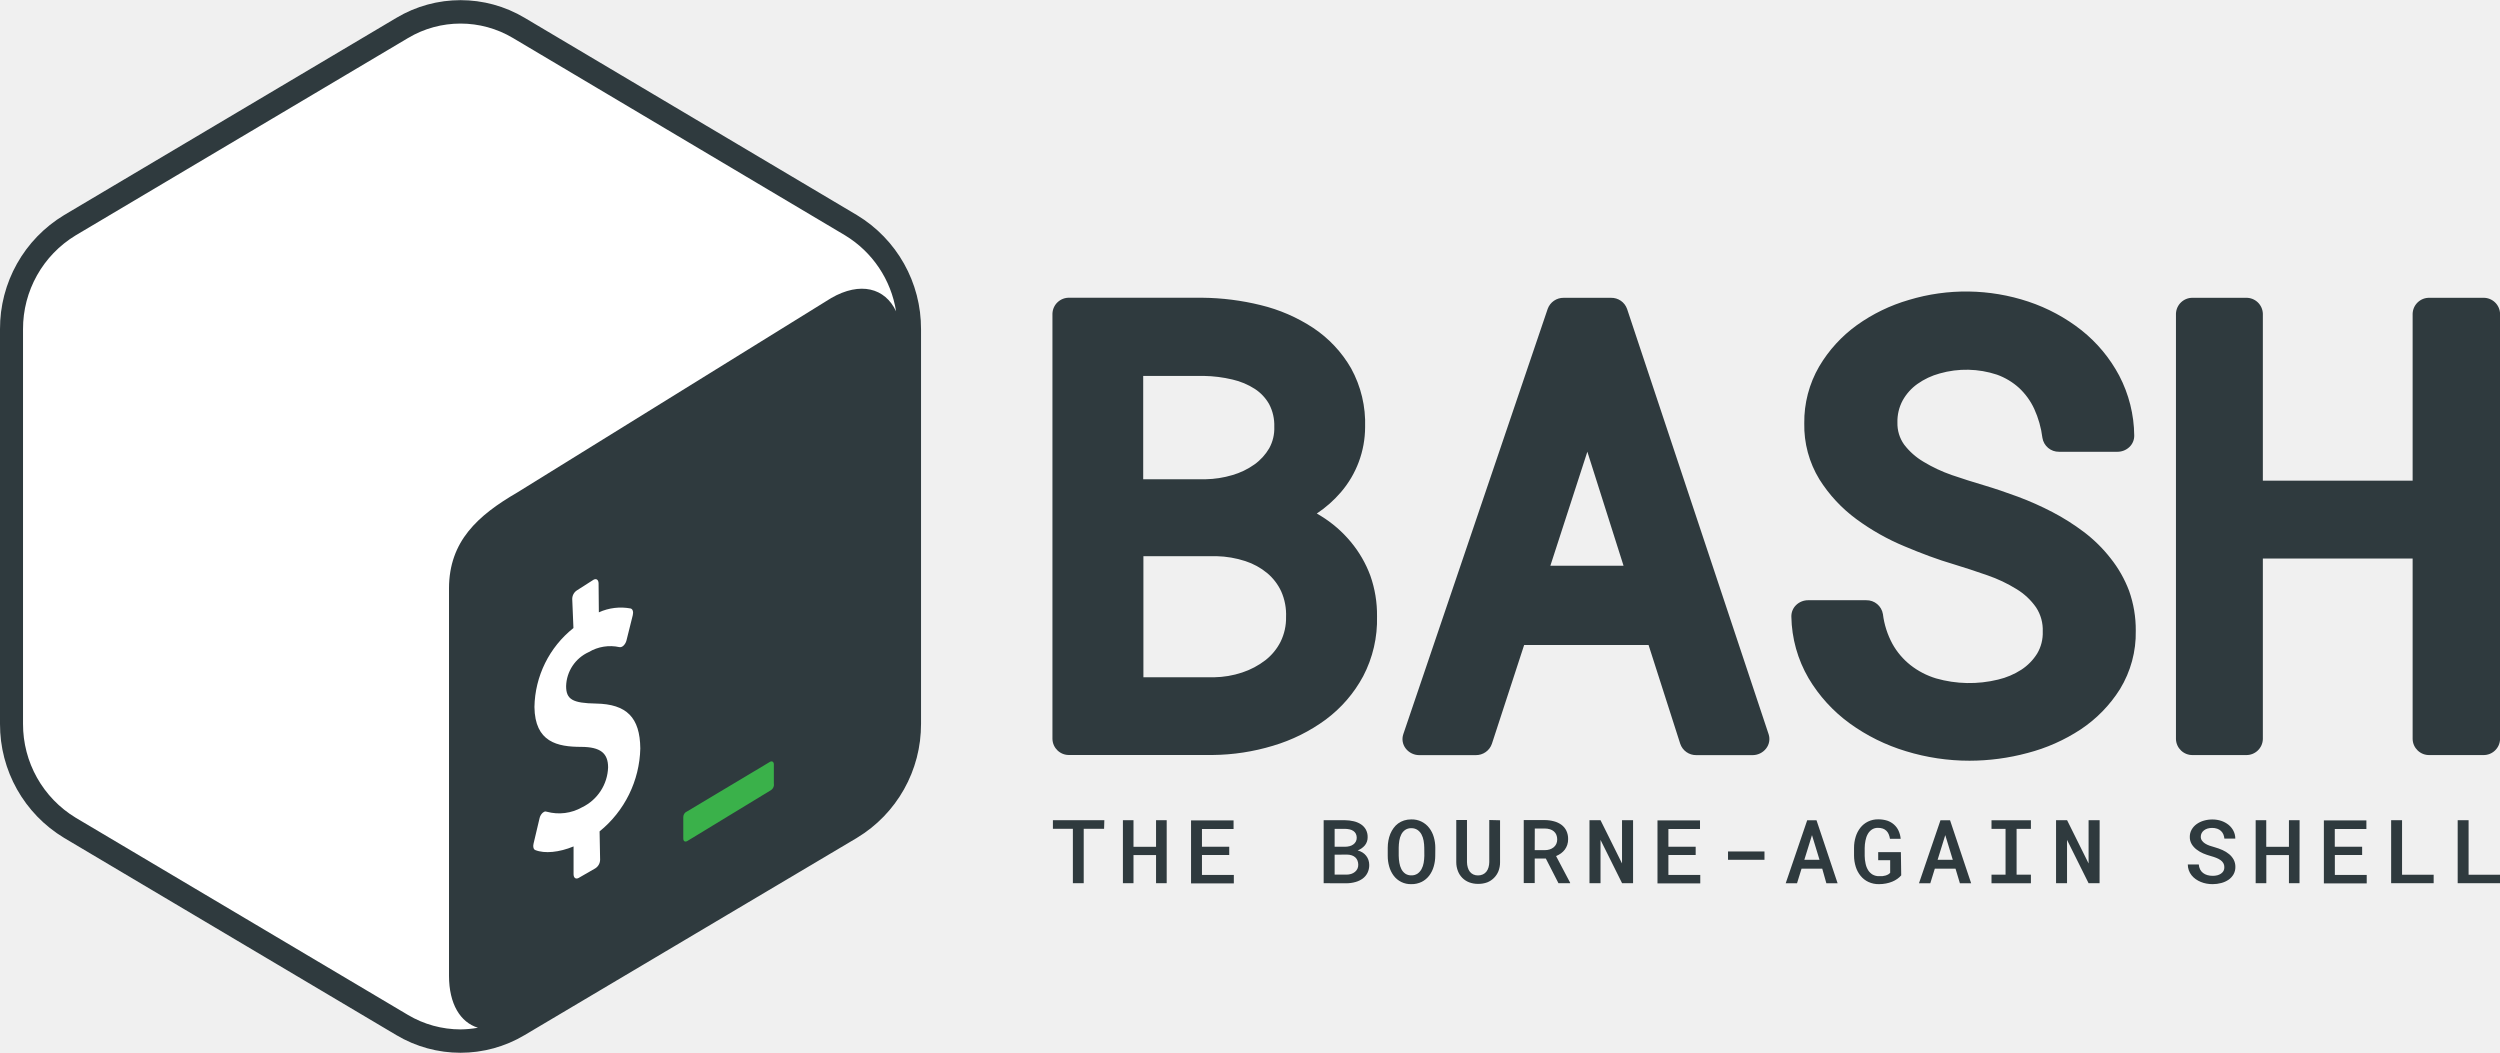
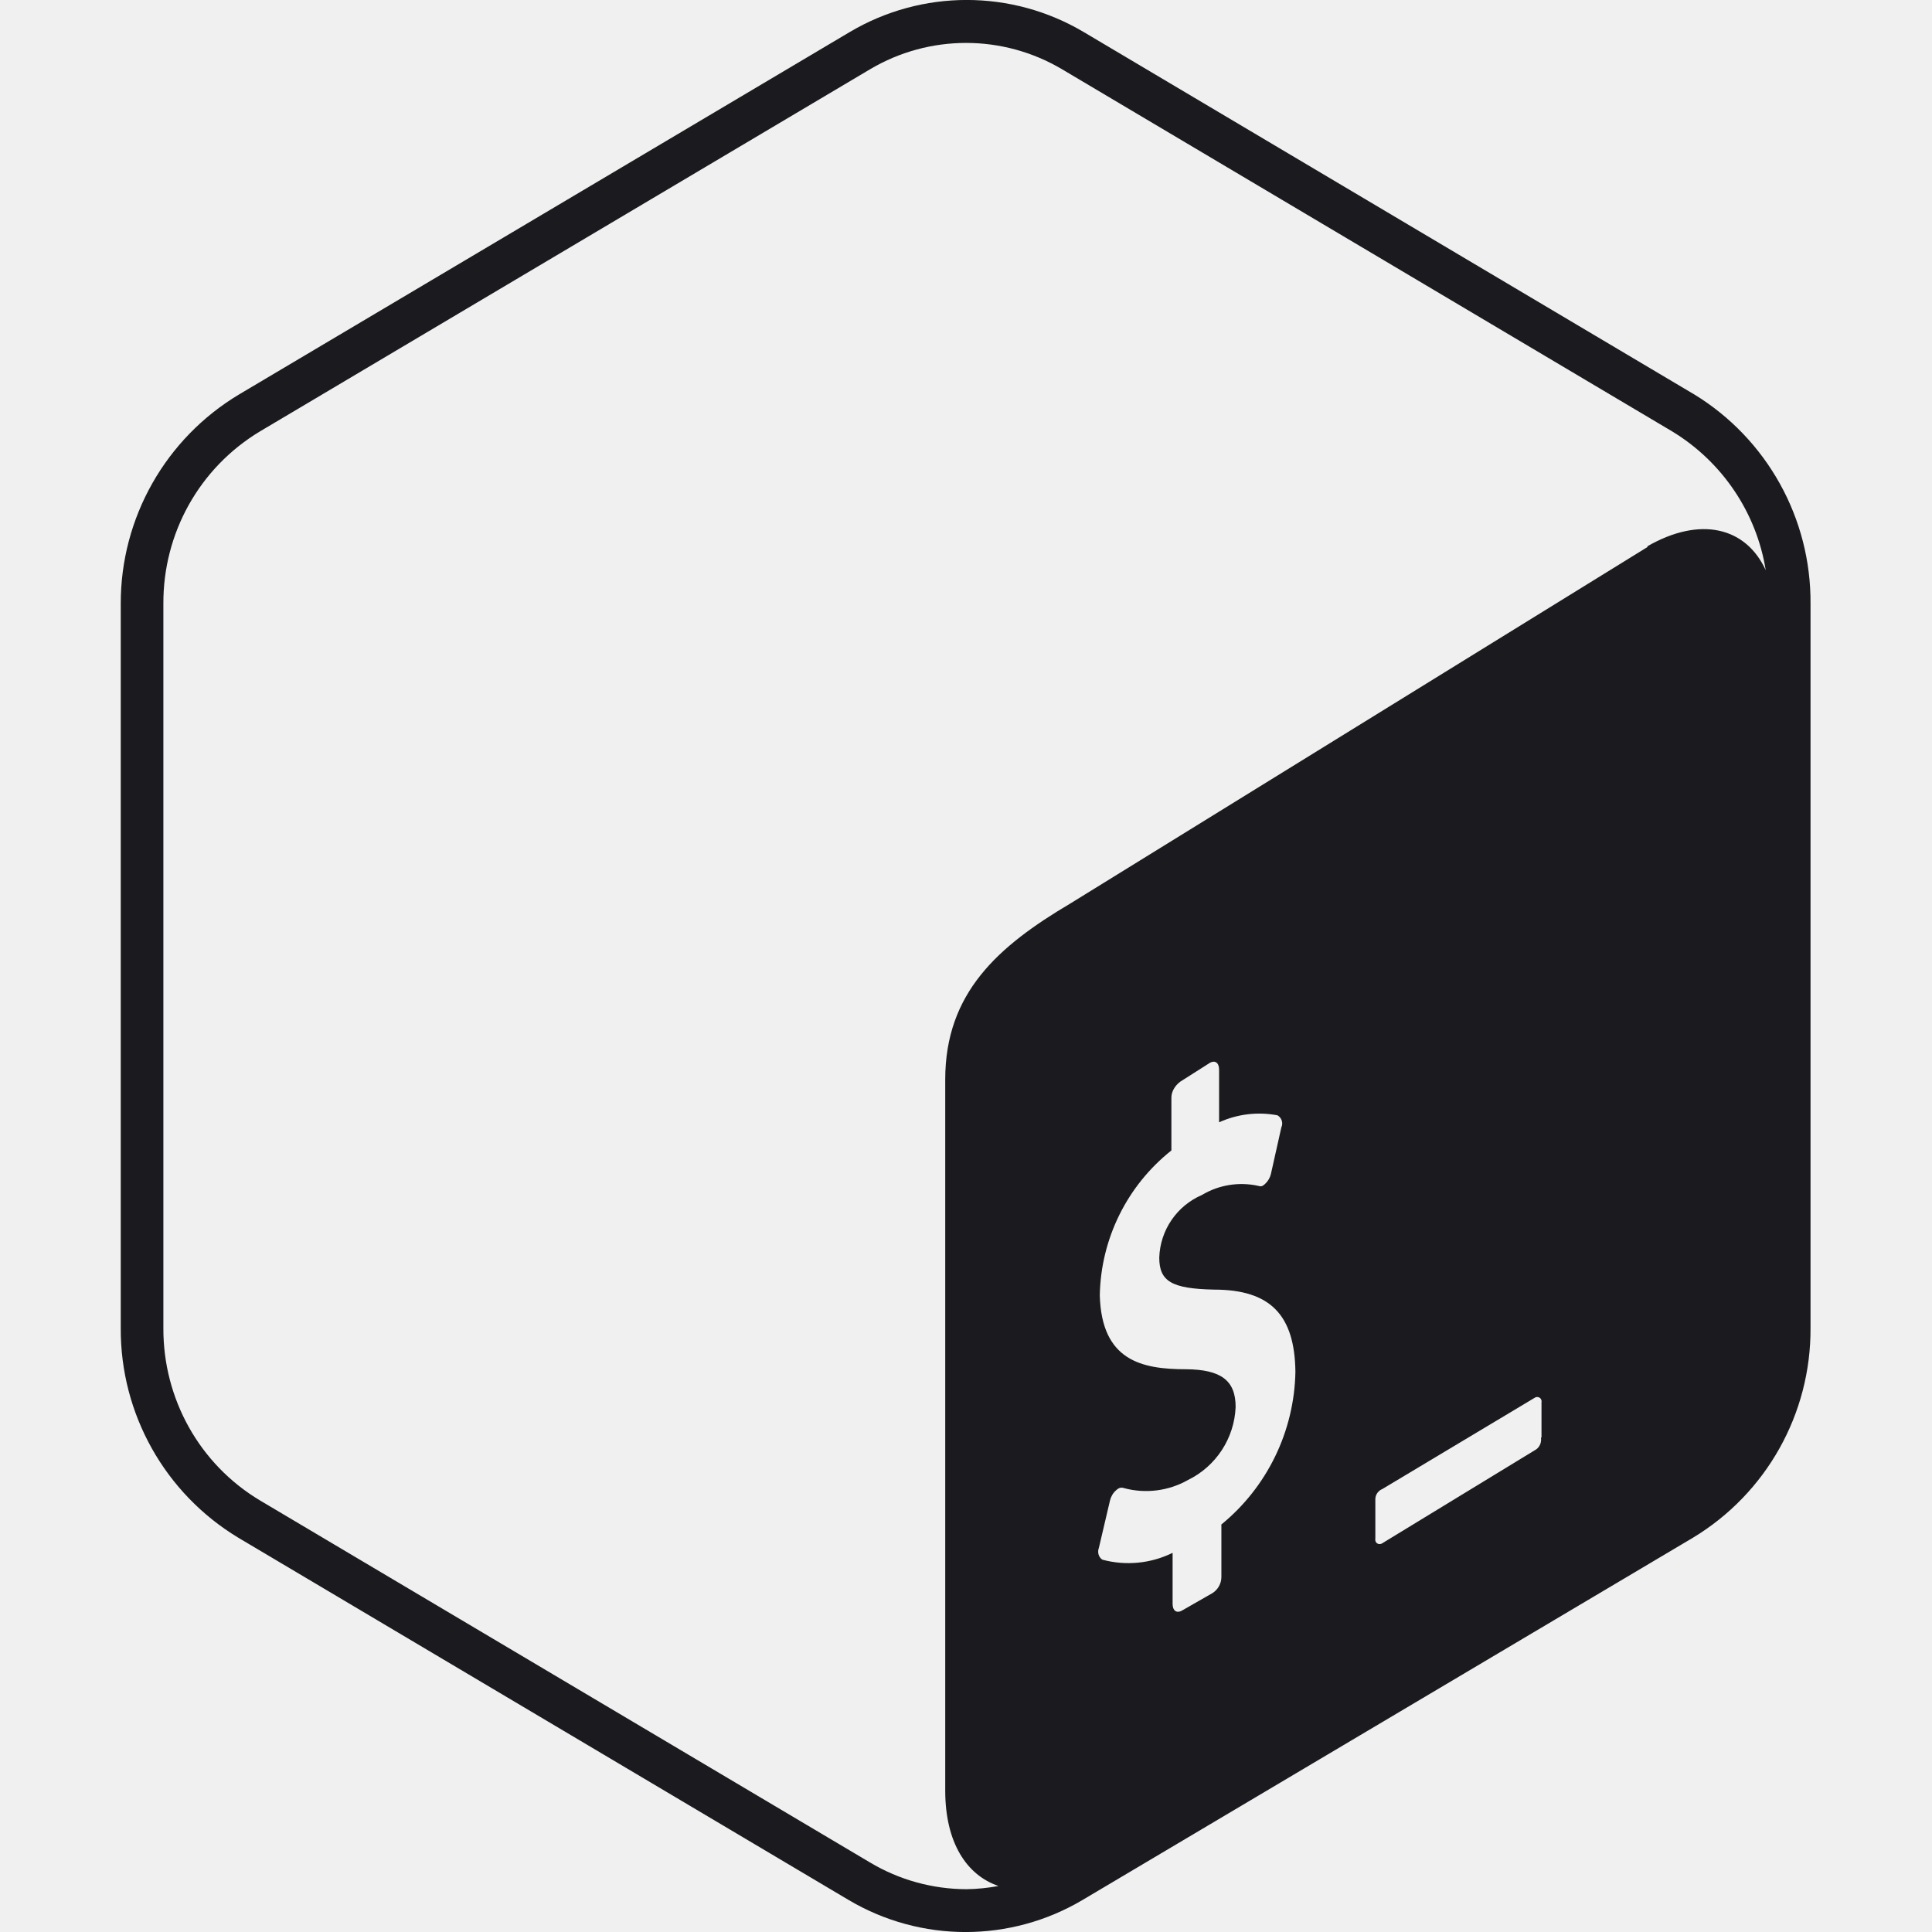
- <svg xmlns="http://www.w3.org/2000/svg" viewBox="0 0 375.72 158.2" width="2500" height="1053">
-   <defs>
-     <style>.cls-1{fill:#fff}.cls-2{fill:#2f3a3e}.cls-3{fill:#3ab14a}</style>
-   </defs>
-   <g id="Layer_2" data-name="Layer 2">
-     <g id="Layer_1-2" data-name="Layer 1">
-       <path class="cls-1" d="M128.79 32.3L78.85 2.65a18.81 18.81 0 0 0-19.27 0L9.63 32.3A19.92 19.92 0 0 0 0 49.46v59.29a19.92 19.92 0 0 0 9.63 17.15l49.94 29.64a18.82 18.82 0 0 0 19.27 0l49.94-29.64a19.92 19.92 0 0 0 9.64-17.16V49.46a19.92 19.92 0 0 0-9.63-17.16z" />
-       <path class="cls-2" d="M128.79 32.3L78.85 2.65a18.81 18.81 0 0 0-19.27 0L9.63 32.3A19.92 19.92 0 0 0 0 49.46v59.29a19.92 19.92 0 0 0 9.63 17.15l49.94 29.64a18.82 18.82 0 0 0 19.27 0l49.94-29.64a19.92 19.92 0 0 0 9.64-17.16V49.46a19.92 19.92 0 0 0-9.63-17.16zM61.32 152.51l-49.94-29.64a16.44 16.44 0 0 1-7.92-14.12V49.46a16.43 16.43 0 0 1 7.92-14.12L61.32 5.69a15.4 15.4 0 0 1 15.78 0L127 35.34a16.33 16.33 0 0 1 7.67 11.42c-1.66-3.53-5.39-4.5-9.74-2L77.72 74c-5.89 3.43-10.23 7.3-10.24 14.4v58.22c0 4.25 1.71 7 4.35 7.81a15.3 15.3 0 0 1-2.62.25 15.47 15.47 0 0 1-7.89-2.17z" />
-       <path class="cls-3" d="M115.7 114.48l-12.44 7.44a.91.91 0 0 0-.57.81V126c0 .4.27.56.6.37l12.63-7.68a1 1 0 0 0 .38-1v-2.87c-.01-.37-.3-.53-.6-.34z" />
-       <path class="cls-1" d="M89.22 87.09c.4-.2.73 0 .74.57L90 92a8 8 0 0 1 4.78-.58c.31.08.44.5.32 1l-.95 3.81a1.64 1.64 0 0 1-.43.76 1 1 0 0 1-.25.18.57.57 0 0 1-.37.06 6.34 6.34 0 0 0-4.61.74 5.79 5.79 0 0 0-3.41 5.13c0 2 1 2.55 4.49 2.61 4.61.08 6.61 2.09 6.66 6.74a16.53 16.53 0 0 1-6.12 12.47l.08 4.26a1.56 1.56 0 0 1-.73 1.3l-2.52 1.45c-.4.2-.73 0-.74-.56v-4.19c-2.16.9-4.35 1.11-5.75.55-.26-.1-.38-.49-.27-.94l.91-3.85a1.61 1.61 0 0 1 .45-.8 1 1 0 0 1 .24-.17.5.5 0 0 1 .41 0 7 7 0 0 0 5.29-.67 6.92 6.92 0 0 0 3.91-6c0-2.16-1.19-3.06-4-3.08-3.63 0-7-.7-7.07-6a15.5 15.5 0 0 1 5.86-11.86L86 90a1.55 1.55 0 0 1 .73-1.32z" />
-       <path class="cls-2" d="M203 81.4a18.21 18.21 0 0 0-4.46-3.87l-.64-.38a17.73 17.73 0 0 0 3.62-3.2 15.08 15.08 0 0 0 3.64-9.77 17.16 17.16 0 0 0-2.11-8.86 18.17 18.17 0 0 0-5.71-6.08 25.05 25.05 0 0 0-7.87-3.41 38 38 0 0 0-8.77-1.11h-20a2.47 2.47 0 0 0-2.53 2.4v63.92a2.47 2.47 0 0 0 2.53 2.4h21.54a32.31 32.31 0 0 0 9.08-1.39 25.71 25.71 0 0 0 7.92-3.93 19.78 19.78 0 0 0 5.63-6.52 18.36 18.36 0 0 0 2.08-9 17.7 17.7 0 0 0-1-6.1 17.32 17.32 0 0 0-2.95-5.1zm-12.25-14.06a7.85 7.85 0 0 1-2.23 2.44 11 11 0 0 1-3.33 1.6 15 15 0 0 1-4 .62h-9.38V56.47h9.11a20 20 0 0 1 4.3.54 10.53 10.53 0 0 1 3.38 1.42 6.62 6.62 0 0 1 2.13 2.27 6.81 6.81 0 0 1 .78 3.41 6.2 6.2 0 0 1-.76 3.23zm-18.91 16.22h11a15.08 15.08 0 0 1 4.32.74 10 10 0 0 1 3.28 1.8 7.94 7.94 0 0 1 2.11 2.75 8.63 8.63 0 0 1 .73 3.85 8.07 8.07 0 0 1-.83 3.73 8.21 8.21 0 0 1-2.27 2.76 11.71 11.71 0 0 1-3.49 1.85 14 14 0 0 1-4.23.72h-10.62zM244.53 46.4a2.51 2.51 0 0 0-2.41-1.67H235a2.52 2.52 0 0 0-2.4 1.66l-21.7 63.92a2.3 2.3 0 0 0 .36 2.15 2.57 2.57 0 0 0 2 1h8.54a2.52 2.52 0 0 0 2.41-1.69l4.85-14.86h18.7l4.76 14.85a2.51 2.51 0 0 0 2.42 1.7h8.49a2.57 2.57 0 0 0 2-1 2.31 2.31 0 0 0 .37-2.15zM244 85h-11l5.56-17.14zM317.19 83.87a21.63 21.63 0 0 0-4-3.94 33.83 33.83 0 0 0-4.74-3 46.11 46.11 0 0 0-5.19-2.31c-1.72-.64-3.47-1.23-5.21-1.75-1.48-.43-3.06-.94-4.71-1.5a22.29 22.29 0 0 1-4.26-2 10.1 10.1 0 0 1-2.92-2.59 5.45 5.45 0 0 1-1-3.28 6.67 6.67 0 0 1 .79-3.35 7.54 7.54 0 0 1 2.21-2.47 10.59 10.59 0 0 1 3.35-1.58 14.62 14.62 0 0 1 8.61.18 10 10 0 0 1 3.33 2 10.12 10.12 0 0 1 2.27 3.14 14.88 14.88 0 0 1 1.23 4.35 2.49 2.49 0 0 0 2.51 2.1h8.77a2.59 2.59 0 0 0 1.8-.72 2.34 2.34 0 0 0 .72-1.73 19.83 19.83 0 0 0-2.26-9 21.76 21.76 0 0 0-5.66-6.81 26.37 26.37 0 0 0-8-4.31 29.68 29.68 0 0 0-17.95-.25 25.72 25.72 0 0 0-7.8 3.78 20.5 20.5 0 0 0-5.68 6.22 16.59 16.59 0 0 0-2.24 8.55 15.56 15.56 0 0 0 2.27 8.41A21.9 21.9 0 0 0 279 78a34.51 34.51 0 0 0 7.23 4.08c2.52 1.06 5 2 7.47 2.72q2.4.73 5 1.64a21.76 21.76 0 0 1 4.35 2.06 9.74 9.74 0 0 1 2.95 2.76 6.16 6.16 0 0 1 1 3.63 6.06 6.06 0 0 1-.84 3.31 7.89 7.89 0 0 1-2.37 2.42 11.11 11.11 0 0 1-3.51 1.49 18.16 18.16 0 0 1-9.31-.18 11.69 11.69 0 0 1-3.85-2 10.69 10.69 0 0 1-2.71-3.19 12.67 12.67 0 0 1-1.43-4.47 2.49 2.49 0 0 0-2.51-2.09h-8.73a2.59 2.59 0 0 0-1.81.73 2.34 2.34 0 0 0-.71 1.74 19 19 0 0 0 2.59 9.26 22.72 22.72 0 0 0 6.18 6.78 28.34 28.34 0 0 0 8.45 4.18 32.55 32.55 0 0 0 9.55 1.43 33.72 33.72 0 0 0 8.72-1.16 26.7 26.7 0 0 0 8-3.55 20.11 20.11 0 0 0 5.91-6.07 16.18 16.18 0 0 0 2.36-8.74 17.51 17.51 0 0 0-1-6 18.1 18.1 0 0 0-2.79-4.91zM373.2 44.73h-8.08a2.47 2.47 0 0 0-2.53 2.4v25.08h-22.51V47.13a2.47 2.47 0 0 0-2.53-2.4h-8a2.47 2.47 0 0 0-2.53 2.4v63.92a2.47 2.47 0 0 0 2.53 2.4h8a2.47 2.47 0 0 0 2.53-2.4V83.91h22.51v27.14a2.47 2.47 0 0 0 2.53 2.4h8.08a2.47 2.47 0 0 0 2.53-2.4V47.13a2.47 2.47 0 0 0-2.53-2.4zM165.93 124.53h-3.06v8.18h-1.63v-8.18h-3v-1.29h7.73zM175.34 132.71h-1.6v-4.23h-3.39v4.23h-1.59v-9.47h1.59v4h3.39v-4h1.6zM184.74 128.47h-4.1v3h4.79v1.27H179v-9.47h6.39v1.29h-4.75v2.67h4.1zM198.93 132.71v-9.47h3.18a6 6 0 0 1 1.34.16 3.35 3.35 0 0 1 1.09.46 2.24 2.24 0 0 1 .74.8 2.29 2.29 0 0 1 .26 1.15 1.87 1.87 0 0 1-.41 1.2 2.6 2.6 0 0 1-1.09.77 2.66 2.66 0 0 1 .74.32 2.07 2.07 0 0 1 .54.49 2.19 2.19 0 0 1 .34.63 2.34 2.34 0 0 1 .12.74 2.59 2.59 0 0 1-.26 1.19 2.43 2.43 0 0 1-.72.86 3.33 3.33 0 0 1-1.09.52 5.09 5.09 0 0 1-1.36.19zm1.65-5.48h1.57a2.71 2.71 0 0 0 .69-.09 1.64 1.64 0 0 0 .55-.26 1.27 1.27 0 0 0 .37-.42 1.19 1.19 0 0 0 .14-.57 1.34 1.34 0 0 0-.13-.61 1.13 1.13 0 0 0-.37-.42 1.65 1.65 0 0 0-.56-.24 3.37 3.37 0 0 0-.7-.08h-1.56zm0 1.19v3h1.79a2.38 2.38 0 0 0 .71-.11 1.74 1.74 0 0 0 .55-.3 1.35 1.35 0 0 0 .37-.46 1.37 1.37 0 0 0 .13-.61 1.66 1.66 0 0 0-.12-.64 1.29 1.29 0 0 0-.33-.48 1.53 1.53 0 0 0-.53-.3 2.31 2.31 0 0 0-.7-.11zM215.7 128.59a5.7 5.7 0 0 1-.23 1.61 4.16 4.16 0 0 1-.67 1.36 3.3 3.3 0 0 1-1.12.94 3.39 3.39 0 0 1-1.58.35 3.19 3.19 0 0 1-2.66-1.29 4.18 4.18 0 0 1-.66-1.36 5.73 5.73 0 0 1-.22-1.61v-1.21a5.92 5.92 0 0 1 .1-1.09 5 5 0 0 1 .29-1 4.25 4.25 0 0 1 .49-.87 3.08 3.08 0 0 1 .68-.69 3.18 3.18 0 0 1 .89-.45 3.52 3.52 0 0 1 1.09-.16 3.27 3.27 0 0 1 2.7 1.29 4.1 4.1 0 0 1 .68 1.36 5.73 5.73 0 0 1 .23 1.61zm-1.65-1.22a6.32 6.32 0 0 0-.1-1.06 3.1 3.1 0 0 0-.32-.94 1.93 1.93 0 0 0-.6-.67 1.61 1.61 0 0 0-.93-.26 1.57 1.57 0 0 0-.92.26 1.85 1.85 0 0 0-.58.67 3.09 3.09 0 0 0-.3.94 7.05 7.05 0 0 0-.09 1.06v1.22a6.84 6.84 0 0 0 .1 1.06 3.22 3.22 0 0 0 .3.94 1.87 1.87 0 0 0 .58.68 1.56 1.56 0 0 0 .92.26 1.6 1.6 0 0 0 .93-.26 2 2 0 0 0 .6-.68 3.08 3.08 0 0 0 .32-.94 6.6 6.6 0 0 0 .1-1.06zM225.44 123.25v6.34a3.64 3.64 0 0 1-.25 1.33 3 3 0 0 1-.67 1 2.94 2.94 0 0 1-1 .66 3.81 3.81 0 0 1-1.37.23 3.67 3.67 0 0 1-1.34-.23 2.91 2.91 0 0 1-1.7-1.69 3.66 3.66 0 0 1-.25-1.34v-6.34h1.61v6.34a2.93 2.93 0 0 0 .12.8 1.88 1.88 0 0 0 .31.63 1.42 1.42 0 0 0 .51.41 1.62 1.62 0 0 0 .71.15 1.71 1.71 0 0 0 .73-.15 1.45 1.45 0 0 0 .53-.41 1.82 1.82 0 0 0 .32-.63 3 3 0 0 0 .12-.8v-6.34zM232.32 129h-1.67v3.69H229v-9.47h3.15a5.43 5.43 0 0 1 1.41.19 3.29 3.29 0 0 1 1.12.53 2.41 2.41 0 0 1 .73.89 2.82 2.82 0 0 1 .26 1.25 2.71 2.71 0 0 1-.13.87 2.52 2.52 0 0 1-.37.71 2.67 2.67 0 0 1-.57.56 3.66 3.66 0 0 1-.74.41l2.11 4v.08h-1.75zm-1.67-1.26h1.51a2.46 2.46 0 0 0 .75-.11 1.81 1.81 0 0 0 .59-.32 1.41 1.41 0 0 0 .39-.5 1.61 1.61 0 0 0 .14-.68 1.78 1.78 0 0 0-.13-.7 1.38 1.38 0 0 0-.37-.51 1.64 1.64 0 0 0-.59-.32 2.81 2.81 0 0 0-.78-.11h-1.5zM245.43 132.71h-1.65l-3.24-6.51v6.51h-1.66v-9.47h1.66l3.23 6.5v-6.5h1.66zM254.84 128.47h-4.1v3h4.79v1.27h-6.43v-9.47h6.39v1.29h-4.75v2.67h4.1zM265.18 129.19h-5.48v-1.25h5.48zM273.86 130.52h-3.11l-.68 2.2h-1.7l3.23-9.47h1.4l3.17 9.47h-1.69zm-2.69-1.33h2.28l-1.13-3.71zM285.73 131.53a3.42 3.42 0 0 1-.59.53 3.93 3.93 0 0 1-.77.42 4.85 4.85 0 0 1-.92.27 5.47 5.47 0 0 1-1.06.1 3.62 3.62 0 0 1-1.59-.33 3.38 3.38 0 0 1-1.17-.91 4.05 4.05 0 0 1-.73-1.36 5.61 5.61 0 0 1-.26-1.68v-1.17a5.54 5.54 0 0 1 .25-1.68 4.15 4.15 0 0 1 .71-1.36 3.31 3.31 0 0 1 1.13-.91 3.37 3.37 0 0 1 1.53-.34 4.42 4.42 0 0 1 1.38.2 3 3 0 0 1 1 .58 2.76 2.76 0 0 1 .69.93 3.73 3.73 0 0 1 .32 1.22h-1.61a2.94 2.94 0 0 0-.19-.69 1.59 1.59 0 0 0-.35-.52 1.47 1.47 0 0 0-.53-.33 2.13 2.13 0 0 0-.74-.11 1.59 1.59 0 0 0-.89.24 2 2 0 0 0-.62.66 3.16 3.16 0 0 0-.36 1 5.69 5.69 0 0 0-.12 1.14v1.18a5.52 5.52 0 0 0 .13 1.13 3 3 0 0 0 .38 1 2 2 0 0 0 .66.66 1.88 1.88 0 0 0 1 .25h.48a3 3 0 0 0 .47-.09 2.13 2.13 0 0 0 .41-.17 1 1 0 0 0 .3-.25v-1.89h-1.8v-1.21h3.41zM293.89 130.52h-3.11l-.68 2.2h-1.7l3.23-9.47h1.44l3.17 9.47h-1.69zm-2.69-1.33h2.28l-1.13-3.71zM299.3 123.25h5.92v1.29h-2.15v6.89h2.15v1.29h-5.92v-1.29h2.11v-6.89h-2.11zM315.54 132.71h-1.65l-3.24-6.51v6.51H309v-9.47h1.66l3.23 6.5v-6.5h1.66zM334.29 130.28a1.17 1.17 0 0 0-.15-.59 1.46 1.46 0 0 0-.42-.45 2.89 2.89 0 0 0-.64-.34q-.37-.15-.81-.27a9.52 9.52 0 0 1-1.16-.4 4.54 4.54 0 0 1-1-.59 2.91 2.91 0 0 1-.73-.81 2.06 2.06 0 0 1-.28-1.08 2.17 2.17 0 0 1 .28-1.1 2.61 2.61 0 0 1 .74-.82 3.52 3.52 0 0 1 1.08-.52 4.55 4.55 0 0 1 1.29-.18 4.21 4.21 0 0 1 1.34.21 3.51 3.51 0 0 1 1.09.59 2.84 2.84 0 0 1 .74.91 2.59 2.59 0 0 1 .28 1.17h-1.64a2.17 2.17 0 0 0-.16-.65 1.49 1.49 0 0 0-.36-.51 1.57 1.57 0 0 0-.56-.33 2.26 2.26 0 0 0-.76-.12 2.47 2.47 0 0 0-.68.09 1.62 1.62 0 0 0-.54.27 1.27 1.27 0 0 0-.36.42 1.19 1.19 0 0 0-.13.56 1 1 0 0 0 .18.57 1.65 1.65 0 0 0 .46.43 3.22 3.22 0 0 0 .66.32q.37.13.78.24a8.54 8.54 0 0 1 1.19.43 4.31 4.31 0 0 1 1 .62 2.81 2.81 0 0 1 .68.83 2.27 2.27 0 0 1 .25 1.09 2.17 2.17 0 0 1-.28 1.11 2.5 2.5 0 0 1-.75.81 3.52 3.52 0 0 1-1.09.49 5 5 0 0 1-1.3.17 4.9 4.9 0 0 1-.91-.08 4.28 4.28 0 0 1-.86-.25 3.82 3.82 0 0 1-.77-.42 3.05 3.05 0 0 1-.62-.58 2.6 2.6 0 0 1-.57-1.63h1.65a2 2 0 0 0 .2.75 1.55 1.55 0 0 0 .44.53 1.91 1.91 0 0 0 .64.32 2.88 2.88 0 0 0 .81.11 2.76 2.76 0 0 0 .69-.08 1.76 1.76 0 0 0 .56-.25 1.24 1.24 0 0 0 .38-.41 1.11 1.11 0 0 0 .12-.58zM345.59 132.71H344v-4.23h-3.4v4.23H339v-9.47h1.59v4H344v-4h1.6zM355 128.47h-4.1v3h4.79v1.27h-6.44v-9.47h6.39v1.29h-4.75v2.67H355zM361 131.44h4.75v1.27h-6.39v-9.47H361zM371 131.44h4.75v1.27h-6.39v-9.47H371z" />
-     </g>
-   </g>
+ <svg xmlns="http://www.w3.org/2000/svg" width="64" height="64" viewBox="0 0 32 32">
+   <path d="M28.057 6.53L17.952.532a3.8 3.8 0 0 0-3.88 0L3.965 6.53A4.03 4.03 0 0 0 2 10.002v11.996a4.03 4.03 0 0 0 1.948 3.472l10.105 5.998a3.8 3.8 0 0 0 3.88 0L28.04 25.47a4.03 4.03 0 0 0 1.948-3.472V10.002a4.03 4.03 0 0 0-1.93-3.472zM20.23 25.262v.86c-.001.108-.057.207-.148.265l-.512.293c-.08.042-.148 0-.148-.113v-.847a1.66 1.66 0 0 1-1.164.113c-.062-.042-.086-.122-.056-.2l.183-.78c.016-.066.05-.125.102-.17a.18.18 0 0 1 .05-.035.11.11 0 0 1 .08 0 1.41 1.41 0 0 0 1.059-.134 1.41 1.41 0 0 0 .79-1.21c0-.438-.24-.62-.82-.625-.734 0-1.4-.14-1.43-1.224.017-.937.452-1.817 1.186-2.4v-.872c-.001-.1.056-.2.148-.268l.494-.314c.08-.042.148 0 .148.116v.872a1.61 1.61 0 0 1 .967-.116c.07.04.098.128.064.2l-.173.773c-.015.06-.045.113-.088.155-.014.015-.03.028-.05.04s-.05.008-.074 0a1.28 1.28 0 0 0-.931.152 1.17 1.17 0 0 0-.706 1.037c0 .395.208.515.907.53.935 0 1.337.423 1.348 1.362-.018.983-.467 1.908-1.228 2.53zm5.293-1.45c.012.074-.018.15-.078.194L22.9 25.558c-.024.02-.06.023-.087.007s-.04-.05-.033-.08v-.66c.003-.072.05-.136.116-.162l2.516-1.507c.024-.02.06-.023.087-.007s.04.05.033.08v.582zM27.288 9.06l-9.562 5.906c-1.193.706-2.07 1.478-2.07 2.914v11.778c0 .86.353 1.4.882 1.58a3.14 3.14 0 0 1-.53.053 3.13 3.13 0 0 1-1.595-.441L4.308 24.853C3.3 24.25 2.702 23.165 2.706 22V10.002C2.7 8.834 3.3 7.75 4.308 7.144l10.105-5.998c.98-.58 2.196-.58 3.176 0l10.105 5.998c.833.504 1.4 1.35 1.552 2.3-.328-.713-1.083-.9-1.962-.395h.003z" fill="#1b1b1f" fill-rule="evenodd" />
</svg>
